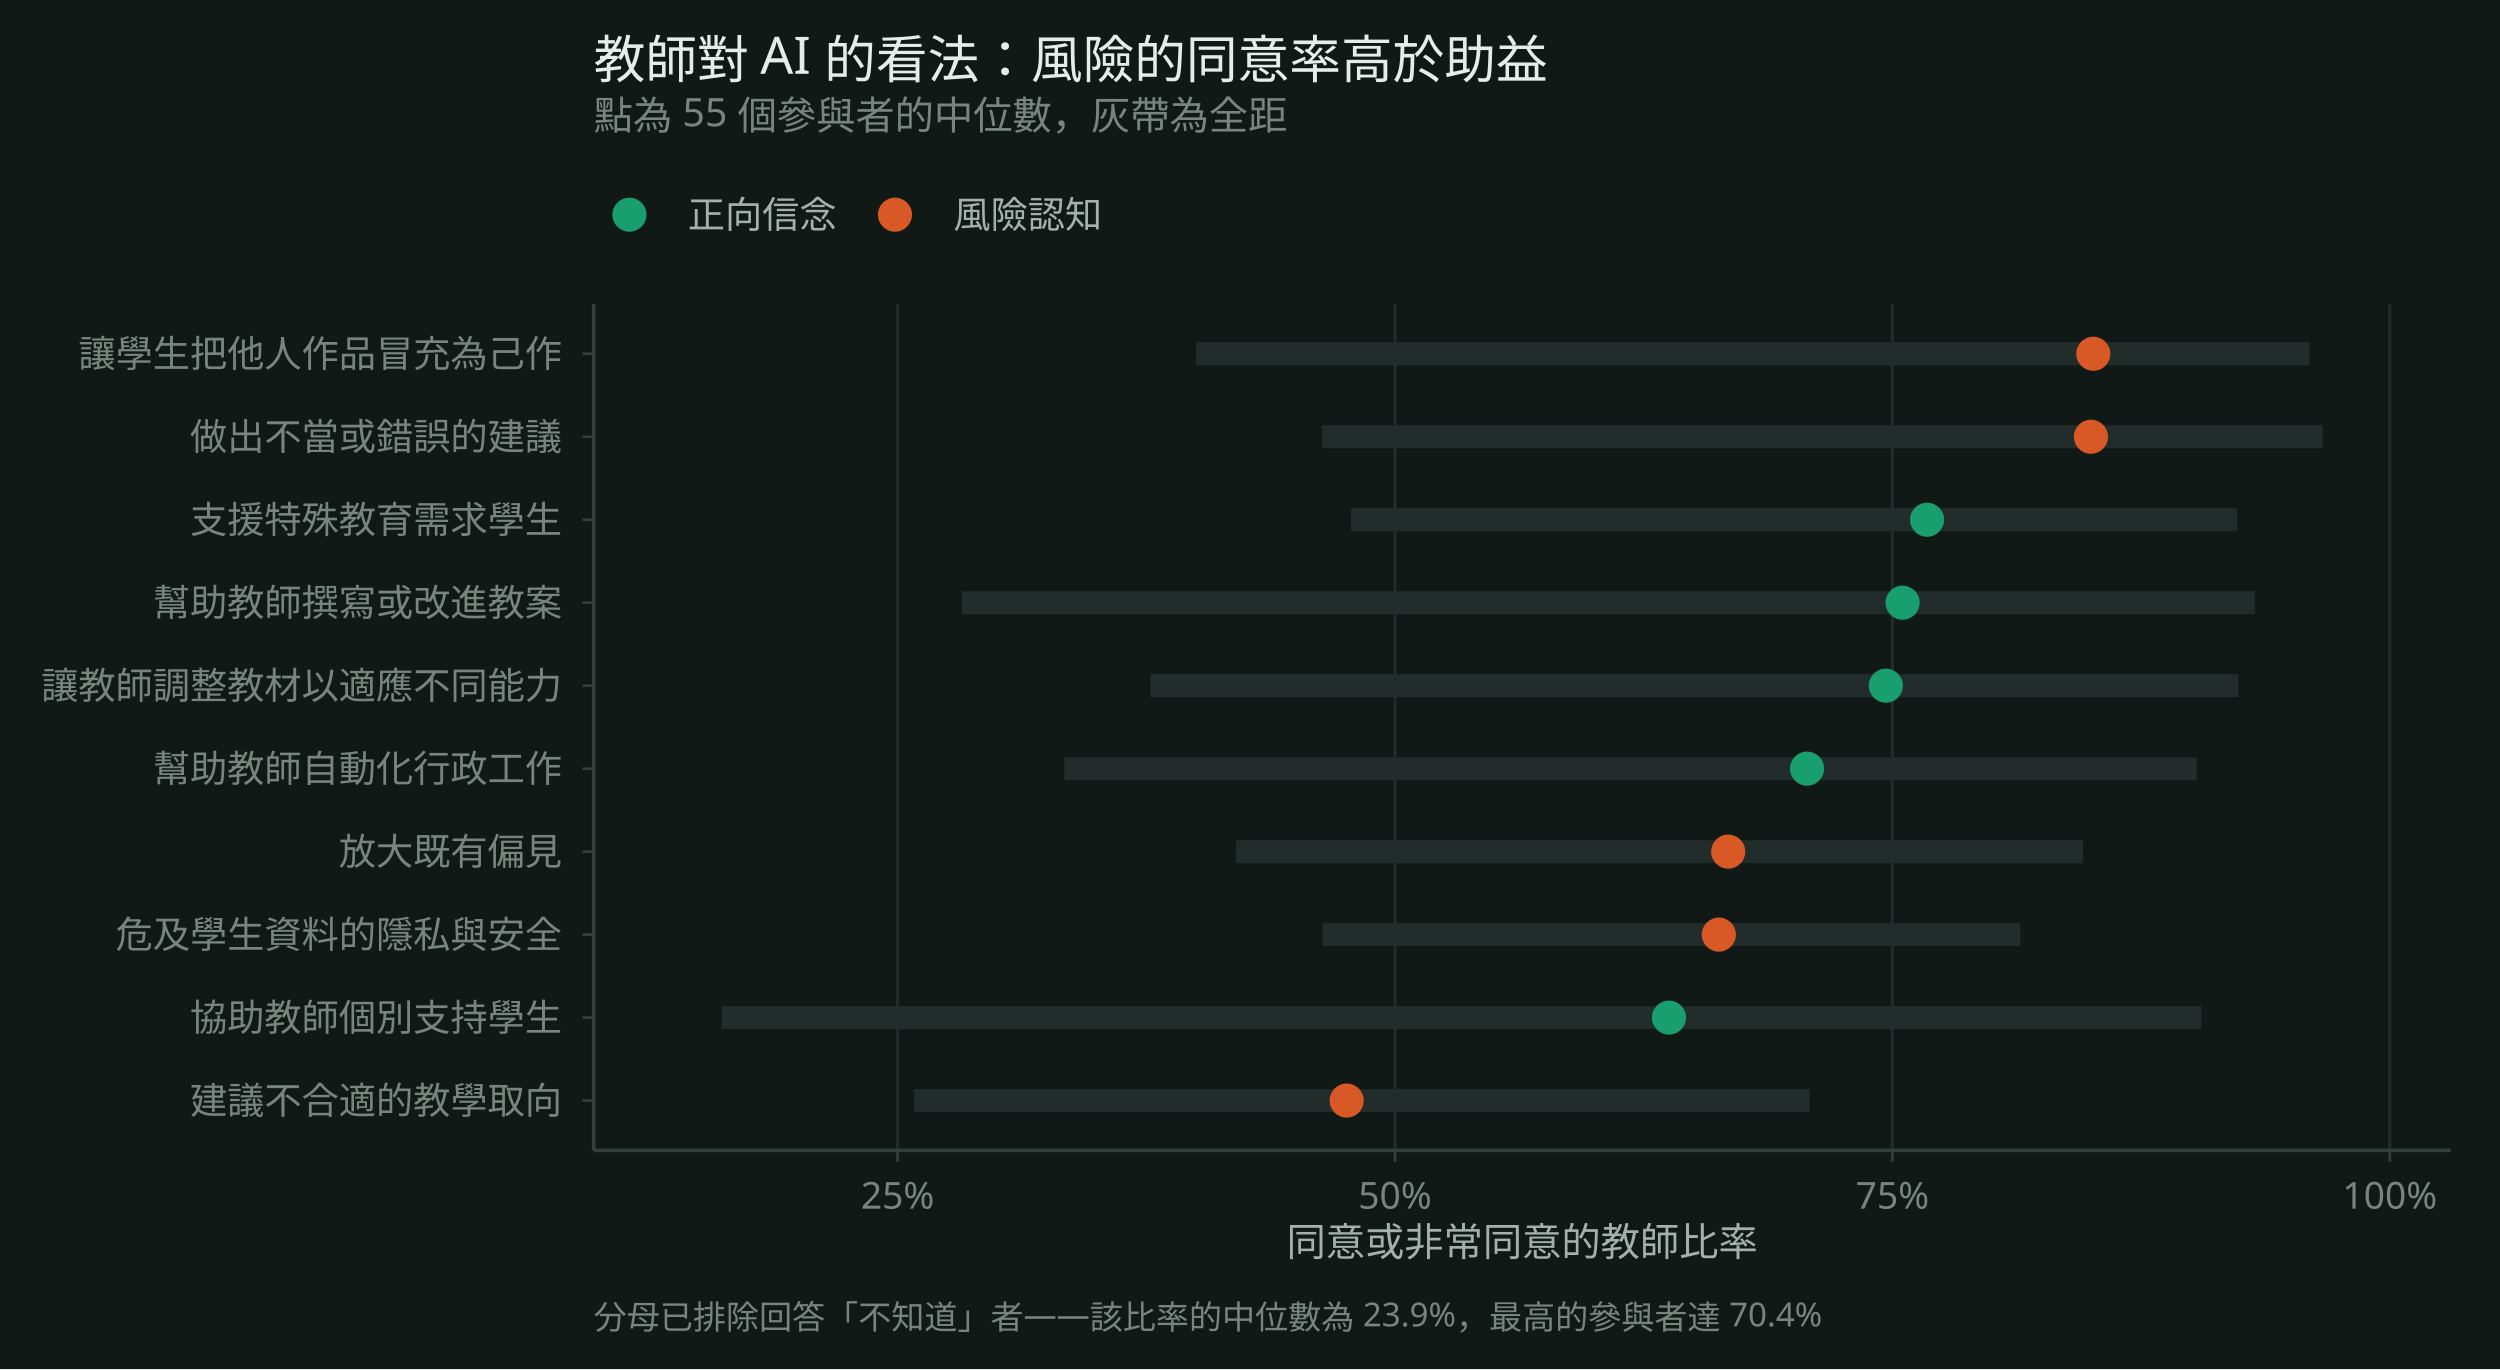
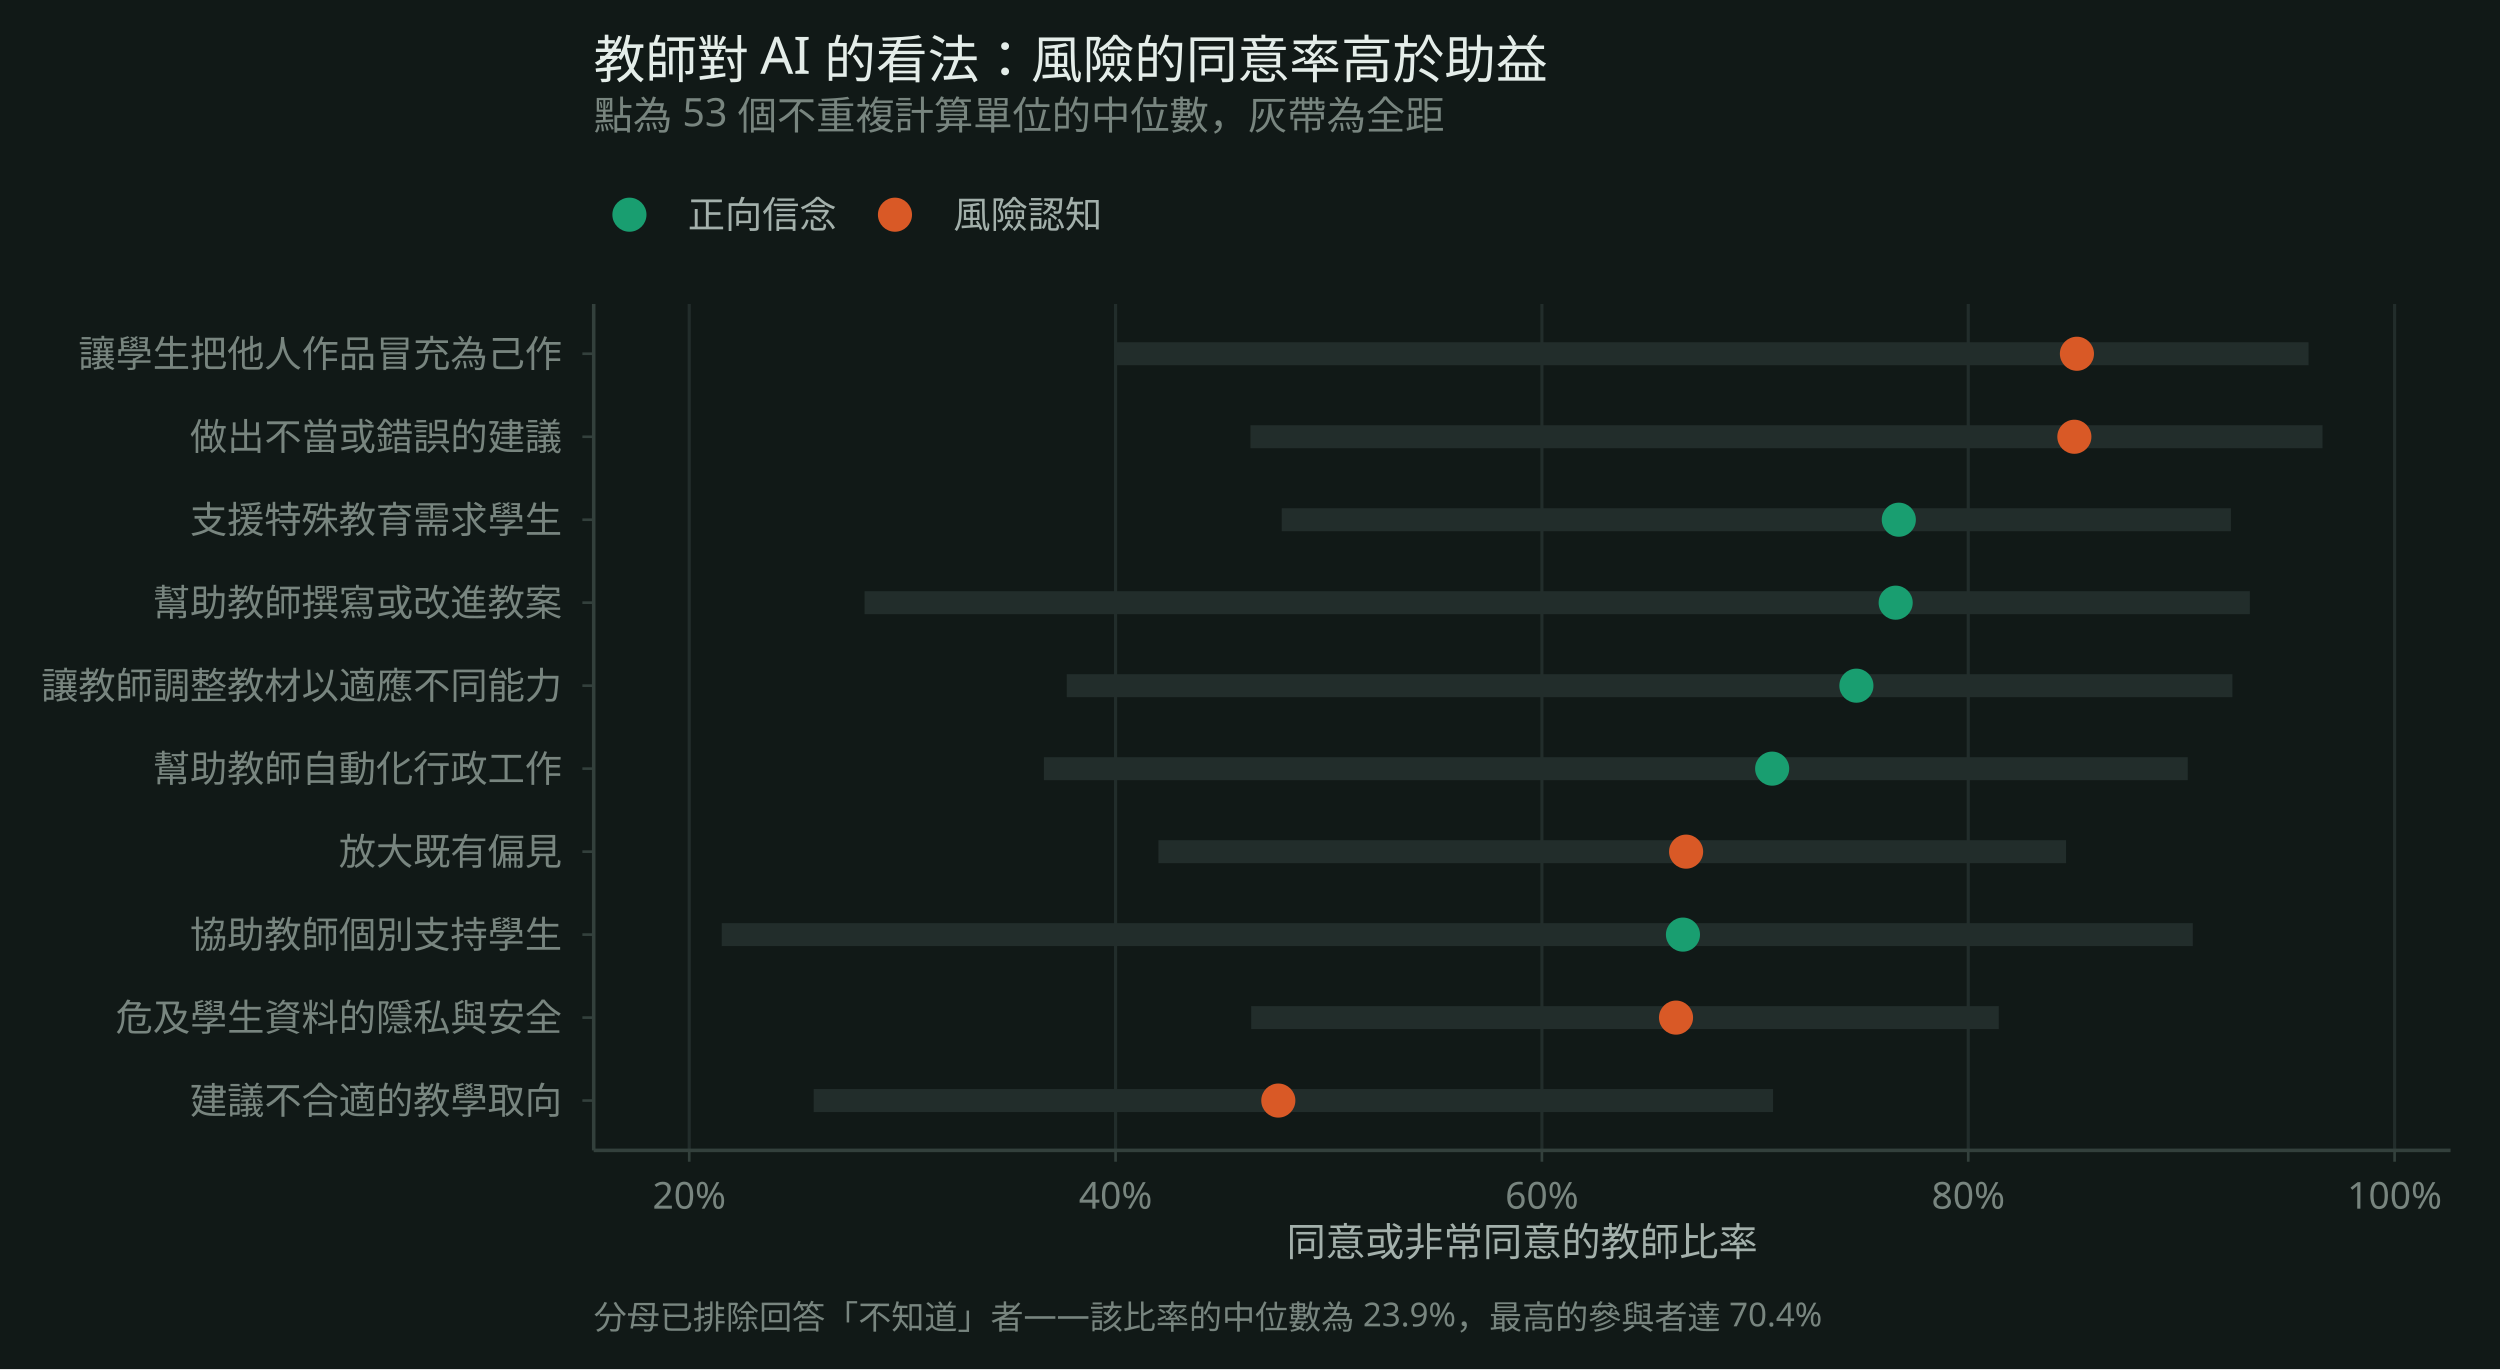
<svg xmlns="http://www.w3.org/2000/svg" width="604.80pt" height="331.20pt" viewBox="0 0 604.80 331.20">
  <g class="svglite">
    <defs>
      <style type="text/css">
    .svglite line, .svglite polyline, .svglite polygon, .svglite path, .svglite rect, .svglite circle {
      fill: none;
      stroke: #000000;
      stroke-linecap: round;
      stroke-linejoin: round;
      stroke-miterlimit: 10.00;
    }
    .svglite text {
      white-space: pre;
    }
    .svglite g.glyphgroup path {
      fill: inherit;
      stroke: none;
    }
  </style>
    </defs>
    <rect width="100%" height="100%" style="stroke: none; fill: #111917;" />
    <defs>
      <clipPath id="cpMC4wMHw2MDQuODB8MC4wMHwzMzEuMjA=">
        <rect x="0.00" y="0.00" width="604.80" height="331.20" />
      </clipPath>
    </defs>
    <g clip-path="url(#cpMC4wMHw2MDQuODB8MC4wMHwzMzEuMjA=)">
      <rect x="-0" y="-0" width="604.80" height="331.20" style="stroke-width: 1.07; stroke: none; fill: #111917;" />
    </g>
    <defs>
      <clipPath id="cpMTQzLjYzfDU5Mi44NHw3My41NHwyNzguMzA=">
        <rect x="143.63" y="73.54" width="449.21" height="204.76" />
      </clipPath>
    </defs>
    <g clip-path="url(#cpMTQzLjYzfDU5Mi44NHw3My41NHwyNzguMzA=)">
      <rect x="143.63" y="73.54" width="449.21" height="204.76" style="stroke-width: 1.07; stroke: none; fill: #111917;" />
-       <polyline points="217.14,278.30 217.14,73.54 " style="stroke-width: 0.75; stroke: #222D2B; stroke-linecap: butt;" />
-       <polyline points="337.48,278.30 337.48,73.54 " style="stroke-width: 0.75; stroke: #222D2B; stroke-linecap: butt;" />
-       <polyline points="457.81,278.30 457.81,73.54 " style="stroke-width: 0.75; stroke: #222D2B; stroke-linecap: butt;" />
-       <polyline points="578.14,278.30 578.14,73.54 " style="stroke-width: 0.75; stroke: #222D2B; stroke-linecap: butt;" />
-       <line x1="221.18" y1="266.25" x2="437.80" y2="266.25" style="stroke-width: 5.55; stroke: #222D2B; stroke-linecap: butt;" />
-       <line x1="174.61" y1="246.18" x2="532.57" y2="246.18" style="stroke-width: 5.55; stroke: #222D2B; stroke-linecap: butt;" />
-       <line x1="319.97" y1="226.10" x2="488.76" y2="226.10" style="stroke-width: 5.55; stroke: #222D2B; stroke-linecap: butt;" />
-       <line x1="299.02" y1="206.03" x2="503.94" y2="206.03" style="stroke-width: 5.55; stroke: #222D2B; stroke-linecap: butt;" />
-       <line x1="257.47" y1="185.95" x2="531.43" y2="185.95" style="stroke-width: 5.55; stroke: #222D2B; stroke-linecap: butt;" />
-       <line x1="278.32" y1="165.88" x2="541.52" y2="165.88" style="stroke-width: 5.55; stroke: #222D2B; stroke-linecap: butt;" />
-       <line x1="232.67" y1="145.80" x2="545.46" y2="145.80" style="stroke-width: 5.55; stroke: #222D2B; stroke-linecap: butt;" />
-       <line x1="326.86" y1="125.73" x2="541.18" y2="125.73" style="stroke-width: 5.55; stroke: #222D2B; stroke-linecap: butt;" />
-       <line x1="319.80" y1="105.66" x2="561.86" y2="105.66" style="stroke-width: 5.55; stroke: #222D2B; stroke-linecap: butt;" />
-       <line x1="289.38" y1="85.58" x2="558.70" y2="85.58" style="stroke-width: 5.55; stroke: #222D2B; stroke-linecap: butt;" />
-       <circle cx="325.79" cy="266.25" r="3.77" style="stroke-width: 0.71; stroke: #D95926; fill: #D95926;" />
-       <circle cx="403.76" cy="246.18" r="3.77" style="stroke-width: 0.71; stroke: #199E70; fill: #199E70;" />
-       <circle cx="415.82" cy="226.10" r="3.77" style="stroke-width: 0.71; stroke: #D95926; fill: #D95926;" />
-       <circle cx="418.09" cy="206.03" r="3.77" style="stroke-width: 0.71; stroke: #D95926; fill: #D95926;" />
-       <circle cx="437.16" cy="185.95" r="3.77" style="stroke-width: 0.71; stroke: #199E70; fill: #199E70;" />
-       <circle cx="456.22" cy="165.88" r="3.77" style="stroke-width: 0.71; stroke: #199E70; fill: #199E70;" />
-       <circle cx="460.27" cy="145.80" r="3.77" style="stroke-width: 0.71; stroke: #199E70; fill: #199E70;" />
-       <circle cx="466.20" cy="125.73" r="3.77" style="stroke-width: 0.71; stroke: #199E70; fill: #199E70;" />
-       <circle cx="505.84" cy="105.66" r="3.77" style="stroke-width: 0.71; stroke: #D95926; fill: #D95926;" />
-       <circle cx="506.41" cy="85.58" r="3.77" style="stroke-width: 0.71; stroke: #D95926; fill: #D95926;" />
+       <polyline points="166.74,278.30 166.74,73.54 " style="stroke-width: 0.75; stroke: #222D2B; stroke-linecap: butt;" />
+       <polyline points="269.88,278.30 269.88,73.54 " style="stroke-width: 0.75; stroke: #222D2B; stroke-linecap: butt;" />
+       <polyline points="373.02,278.30 373.02,73.54 " style="stroke-width: 0.75; stroke: #222D2B; stroke-linecap: butt;" />
+       <polyline points="476.16,278.30 476.16,73.54 " style="stroke-width: 0.75; stroke: #222D2B; stroke-linecap: butt;" />
+       <polyline points="579.30,278.30 579.30,73.54 " style="stroke-width: 0.75; stroke: #222D2B; stroke-linecap: butt;" />
+       <line x1="196.85" y1="266.25" x2="428.94" y2="266.25" style="stroke-width: 5.55; stroke: #222D2B; stroke-linecap: butt;" />
+       <line x1="302.69" y1="246.18" x2="483.54" y2="246.18" style="stroke-width: 5.55; stroke: #222D2B; stroke-linecap: butt;" />
+       <line x1="174.61" y1="226.10" x2="530.48" y2="226.10" style="stroke-width: 5.55; stroke: #222D2B; stroke-linecap: butt;" />
+       <line x1="280.25" y1="206.03" x2="499.81" y2="206.03" style="stroke-width: 5.55; stroke: #222D2B; stroke-linecap: butt;" />
+       <line x1="252.55" y1="185.95" x2="529.26" y2="185.95" style="stroke-width: 5.55; stroke: #222D2B; stroke-linecap: butt;" />
+       <line x1="258.07" y1="165.88" x2="540.06" y2="165.88" style="stroke-width: 5.55; stroke: #222D2B; stroke-linecap: butt;" />
+       <line x1="209.16" y1="145.80" x2="544.28" y2="145.80" style="stroke-width: 5.55; stroke: #222D2B; stroke-linecap: butt;" />
+       <line x1="310.08" y1="125.73" x2="539.70" y2="125.73" style="stroke-width: 5.55; stroke: #222D2B; stroke-linecap: butt;" />
+       <line x1="302.51" y1="105.66" x2="561.86" y2="105.66" style="stroke-width: 5.55; stroke: #222D2B; stroke-linecap: butt;" />
+       <line x1="269.92" y1="85.58" x2="558.48" y2="85.58" style="stroke-width: 5.55; stroke: #222D2B; stroke-linecap: butt;" />
+       <circle cx="309.25" cy="266.25" r="3.77" style="stroke-width: 0.71; stroke: #D95926; fill: #D95926;" />
+       <circle cx="405.46" cy="246.18" r="3.77" style="stroke-width: 0.71; stroke: #D95926; fill: #D95926;" />
+       <circle cx="407.14" cy="226.10" r="3.77" style="stroke-width: 0.71; stroke: #199E70; fill: #199E70;" />
+       <circle cx="407.90" cy="206.03" r="3.77" style="stroke-width: 0.71; stroke: #D95926; fill: #D95926;" />
+       <circle cx="428.72" cy="185.95" r="3.77" style="stroke-width: 0.71; stroke: #199E70; fill: #199E70;" />
+       <circle cx="449.10" cy="165.88" r="3.77" style="stroke-width: 0.71; stroke: #199E70; fill: #199E70;" />
+       <circle cx="458.60" cy="145.80" r="3.77" style="stroke-width: 0.71; stroke: #199E70; fill: #199E70;" />
+       <circle cx="459.36" cy="125.73" r="3.77" style="stroke-width: 0.71; stroke: #199E70; fill: #199E70;" />
+       <circle cx="501.83" cy="105.66" r="3.77" style="stroke-width: 0.71; stroke: #D95926; fill: #D95926;" />
+       <circle cx="502.45" cy="85.58" r="3.77" style="stroke-width: 0.71; stroke: #D95926; fill: #D95926;" />
    </g>
    <g clip-path="url(#cpMC4wMHw2MDQuODB8MC4wMHwzMzEuMjA=)">
      <polyline points="143.63,278.30 143.63,73.54 " style="stroke-width: 0.85; stroke: #33403C; stroke-linecap: butt;" />
      <text x="135.96" y="269.47" text-anchor="end" style="font-size: 9.00px;fill: #78857F; font-family: &quot;PingFang HK&quot;;" textLength="90.00px" lengthAdjust="spacingAndGlyphs">建議不合適的教學取向</text>
-       <text x="135.96" y="249.39" text-anchor="end" style="font-size: 9.00px;fill: #78857F; font-family: &quot;PingFang HK&quot;;" textLength="90.00px" lengthAdjust="spacingAndGlyphs">協助教師個別支持學生</text>
-       <text x="135.96" y="229.32" text-anchor="end" style="font-size: 9.00px;fill: #78857F; font-family: &quot;PingFang HK&quot;;" textLength="108.00px" lengthAdjust="spacingAndGlyphs">危及學生資料的隱私與安全</text>
+       <text x="135.96" y="249.39" text-anchor="end" style="font-size: 9.00px;fill: #78857F; font-family: &quot;PingFang HK&quot;;" textLength="108.00px" lengthAdjust="spacingAndGlyphs">危及學生資料的隱私與安全</text>
+       <text x="135.96" y="229.32" text-anchor="end" style="font-size: 9.00px;fill: #78857F; font-family: &quot;PingFang HK&quot;;" textLength="90.00px" lengthAdjust="spacingAndGlyphs">協助教師個別支持學生</text>
      <text x="135.96" y="209.24" text-anchor="end" style="font-size: 9.00px;fill: #78857F; font-family: &quot;PingFang HK&quot;;" textLength="54.00px" lengthAdjust="spacingAndGlyphs">放大既有偏見</text>
      <text x="135.96" y="189.17" text-anchor="end" style="font-size: 9.00px;fill: #78857F; font-family: &quot;PingFang HK&quot;;" textLength="99.00px" lengthAdjust="spacingAndGlyphs">幫助教師自動化行政工作</text>
      <text x="135.96" y="169.09" text-anchor="end" style="font-size: 9.00px;fill: #78857F; font-family: &quot;PingFang HK&quot;;" textLength="126.00px" lengthAdjust="spacingAndGlyphs">讓教師調整教材以適應不同能力</text>
      <text x="135.96" y="149.02" text-anchor="end" style="font-size: 9.00px;fill: #78857F; font-family: &quot;PingFang HK&quot;;" textLength="99.00px" lengthAdjust="spacingAndGlyphs">幫助教師撰寫或改進教案</text>
      <text x="135.96" y="128.94" text-anchor="end" style="font-size: 9.00px;fill: #78857F; font-family: &quot;PingFang HK&quot;;" textLength="90.00px" lengthAdjust="spacingAndGlyphs">支援特殊教育需求學生</text>
      <text x="135.96" y="108.87" text-anchor="end" style="font-size: 9.00px;fill: #78857F; font-family: &quot;PingFang HK&quot;;" textLength="90.00px" lengthAdjust="spacingAndGlyphs">做出不當或錯誤的建議</text>
      <text x="135.96" y="88.80" text-anchor="end" style="font-size: 9.00px;fill: #78857F; font-family: &quot;PingFang HK&quot;;" textLength="117.00px" lengthAdjust="spacingAndGlyphs">讓學生把他人作品冒充為己作</text>
      <polyline points="140.89,266.25 143.63,266.25 " style="stroke-width: 0.64; stroke: #33403C; stroke-linecap: butt;" />
      <polyline points="140.89,246.18 143.63,246.18 " style="stroke-width: 0.64; stroke: #33403C; stroke-linecap: butt;" />
      <polyline points="140.89,226.10 143.63,226.10 " style="stroke-width: 0.64; stroke: #33403C; stroke-linecap: butt;" />
      <polyline points="140.89,206.03 143.63,206.03 " style="stroke-width: 0.64; stroke: #33403C; stroke-linecap: butt;" />
      <polyline points="140.89,185.95 143.63,185.95 " style="stroke-width: 0.64; stroke: #33403C; stroke-linecap: butt;" />
      <polyline points="140.89,165.88 143.63,165.88 " style="stroke-width: 0.64; stroke: #33403C; stroke-linecap: butt;" />
      <polyline points="140.89,145.80 143.63,145.80 " style="stroke-width: 0.64; stroke: #33403C; stroke-linecap: butt;" />
      <polyline points="140.89,125.73 143.63,125.73 " style="stroke-width: 0.64; stroke: #33403C; stroke-linecap: butt;" />
      <polyline points="140.89,105.66 143.63,105.66 " style="stroke-width: 0.64; stroke: #33403C; stroke-linecap: butt;" />
      <polyline points="140.89,85.58 143.63,85.58 " style="stroke-width: 0.64; stroke: #33403C; stroke-linecap: butt;" />
      <polyline points="143.63,278.30 592.84,278.30 " style="stroke-width: 0.85; stroke: #33403C; stroke-linecap: butt;" />
-       <polyline points="217.14,281.04 217.14,278.30 " style="stroke-width: 0.64; stroke: #33403C; stroke-linecap: butt;" />
-       <polyline points="337.48,281.04 337.48,278.30 " style="stroke-width: 0.64; stroke: #33403C; stroke-linecap: butt;" />
-       <polyline points="457.81,281.04 457.81,278.30 " style="stroke-width: 0.64; stroke: #33403C; stroke-linecap: butt;" />
-       <polyline points="578.14,281.04 578.14,278.30 " style="stroke-width: 0.64; stroke: #33403C; stroke-linecap: butt;" />
-       <text x="217.14" y="292.40" text-anchor="middle" style="font-size: 9.00px;fill: #78857F; font-family: &quot;PingFang HK&quot;;" textLength="19.55px" lengthAdjust="spacingAndGlyphs">25%</text>
-       <text x="337.48" y="292.40" text-anchor="middle" style="font-size: 9.00px;fill: #78857F; font-family: &quot;PingFang HK&quot;;" textLength="19.55px" lengthAdjust="spacingAndGlyphs">50%</text>
-       <text x="457.81" y="292.40" text-anchor="middle" style="font-size: 9.00px;fill: #78857F; font-family: &quot;PingFang HK&quot;;" textLength="19.06px" lengthAdjust="spacingAndGlyphs">75%</text>
-       <text x="578.14" y="292.40" text-anchor="middle" style="font-size: 9.00px;fill: #78857F; font-family: &quot;PingFang HK&quot;;" textLength="23.16px" lengthAdjust="spacingAndGlyphs">100%</text>
+       <polyline points="166.74,281.04 166.74,278.30 " style="stroke-width: 0.64; stroke: #33403C; stroke-linecap: butt;" />
+       <polyline points="269.88,281.04 269.88,278.30 " style="stroke-width: 0.64; stroke: #33403C; stroke-linecap: butt;" />
+       <polyline points="373.02,281.04 373.02,278.30 " style="stroke-width: 0.64; stroke: #33403C; stroke-linecap: butt;" />
+       <polyline points="476.16,281.04 476.16,278.30 " style="stroke-width: 0.64; stroke: #33403C; stroke-linecap: butt;" />
+       <polyline points="579.30,281.04 579.30,278.30 " style="stroke-width: 0.64; stroke: #33403C; stroke-linecap: butt;" />
+       <text x="166.74" y="292.40" text-anchor="middle" style="font-size: 9.00px;fill: #78857F; font-family: &quot;PingFang HK&quot;;" textLength="19.55px" lengthAdjust="spacingAndGlyphs">20%</text>
+       <text x="269.88" y="292.40" text-anchor="middle" style="font-size: 9.00px;fill: #78857F; font-family: &quot;PingFang HK&quot;;" textLength="19.55px" lengthAdjust="spacingAndGlyphs">40%</text>
+       <text x="373.02" y="292.40" text-anchor="middle" style="font-size: 9.00px;fill: #78857F; font-family: &quot;PingFang HK&quot;;" textLength="19.55px" lengthAdjust="spacingAndGlyphs">60%</text>
+       <text x="476.16" y="292.40" text-anchor="middle" style="font-size: 9.00px;fill: #78857F; font-family: &quot;PingFang HK&quot;;" textLength="19.55px" lengthAdjust="spacingAndGlyphs">80%</text>
+       <text x="579.30" y="292.40" text-anchor="middle" style="font-size: 9.00px;fill: #78857F; font-family: &quot;PingFang HK&quot;;" textLength="23.16px" lengthAdjust="spacingAndGlyphs">100%</text>
      <text x="368.24" y="303.84" text-anchor="middle" style="font-size: 9.50px;fill: #A3B0AB; font-family: &quot;PingFang HK&quot;;" textLength="114.00px" lengthAdjust="spacingAndGlyphs">同意或非常同意的教師比率</text>
      <circle cx="152.27" cy="51.94" r="3.77" style="stroke-width: 0.71; stroke: #199E70; fill: #199E70;" />
      <circle cx="216.51" cy="51.94" r="3.77" style="stroke-width: 0.71; stroke: #D95926; fill: #D95926;" />
      <text x="166.39" y="55.16" style="font-size: 9.00px;fill: #A3B0AB; font-family: &quot;PingFang HK&quot;;" textLength="36.00px" lengthAdjust="spacingAndGlyphs">正向信念</text>
      <text x="230.63" y="55.16" style="font-size: 9.00px;fill: #A3B0AB; font-family: &quot;PingFang HK&quot;;" textLength="36.00px" lengthAdjust="spacingAndGlyphs">風險認知</text>
-       <text x="143.63" y="31.33" style="font-size: 9.50px;fill: #78857F; font-family: &quot;PingFang HK&quot;;" textLength="169.72px" lengthAdjust="spacingAndGlyphs">點為 55 個參與者的中位數，灰帶為全距</text>
+       <text x="143.63" y="31.33" style="font-size: 9.50px;fill: #78857F; font-family: &quot;PingFang HK&quot;;" textLength="207.72px" lengthAdjust="spacingAndGlyphs">點為 53 個不重複計算單位的中位數，灰帶為全距</text>
      <text x="143.63" y="18.89" style="font-size: 12.50px;fill: #E4EDE9; font-family: &quot;PingFang HK&quot;;" textLength="232.00px" lengthAdjust="spacingAndGlyphs">教師對 AI 的看法：風險的同意率高於助益</text>
      <text x="143.63" y="321.53" style="font-size: 8.00px;fill: #78857F; font-family: &quot;PingFang HK&quot;;" textLength="301.42px" lengthAdjust="spacingAndGlyphs">分母已排除回答「不知道」者——該比率的中位數為 23.9%，最高的參與者達 70.4%</text>
    </g>
  </g>
</svg>
